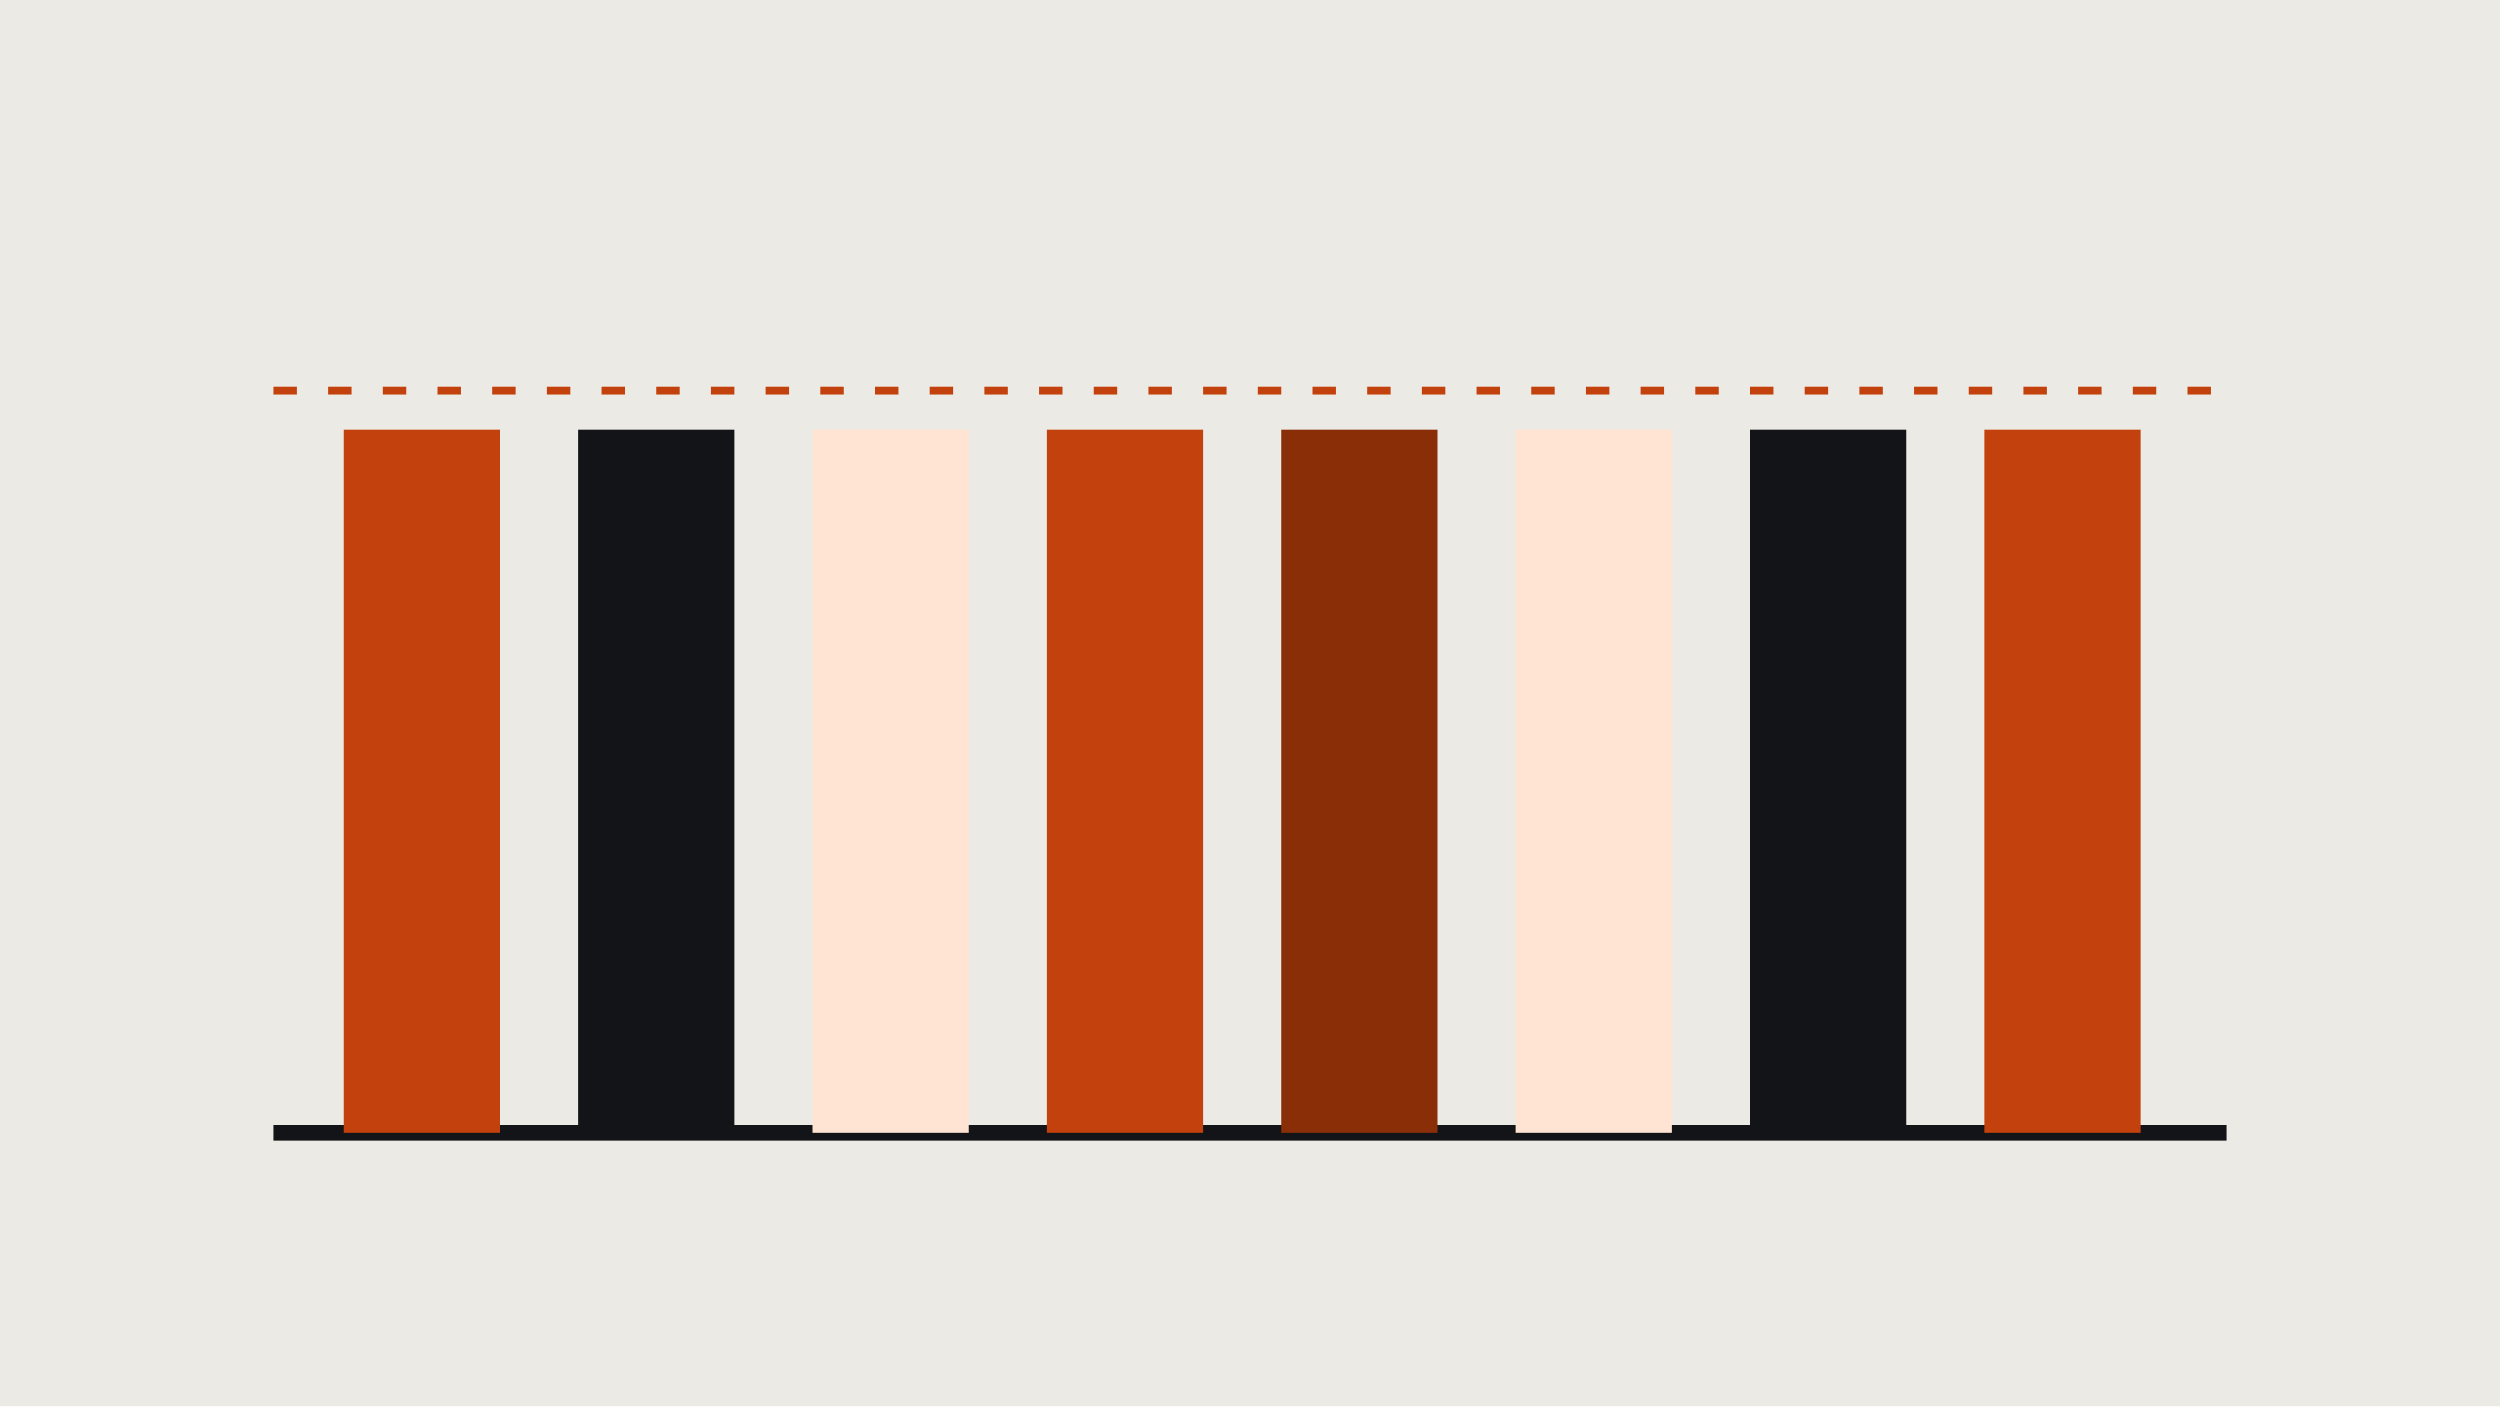
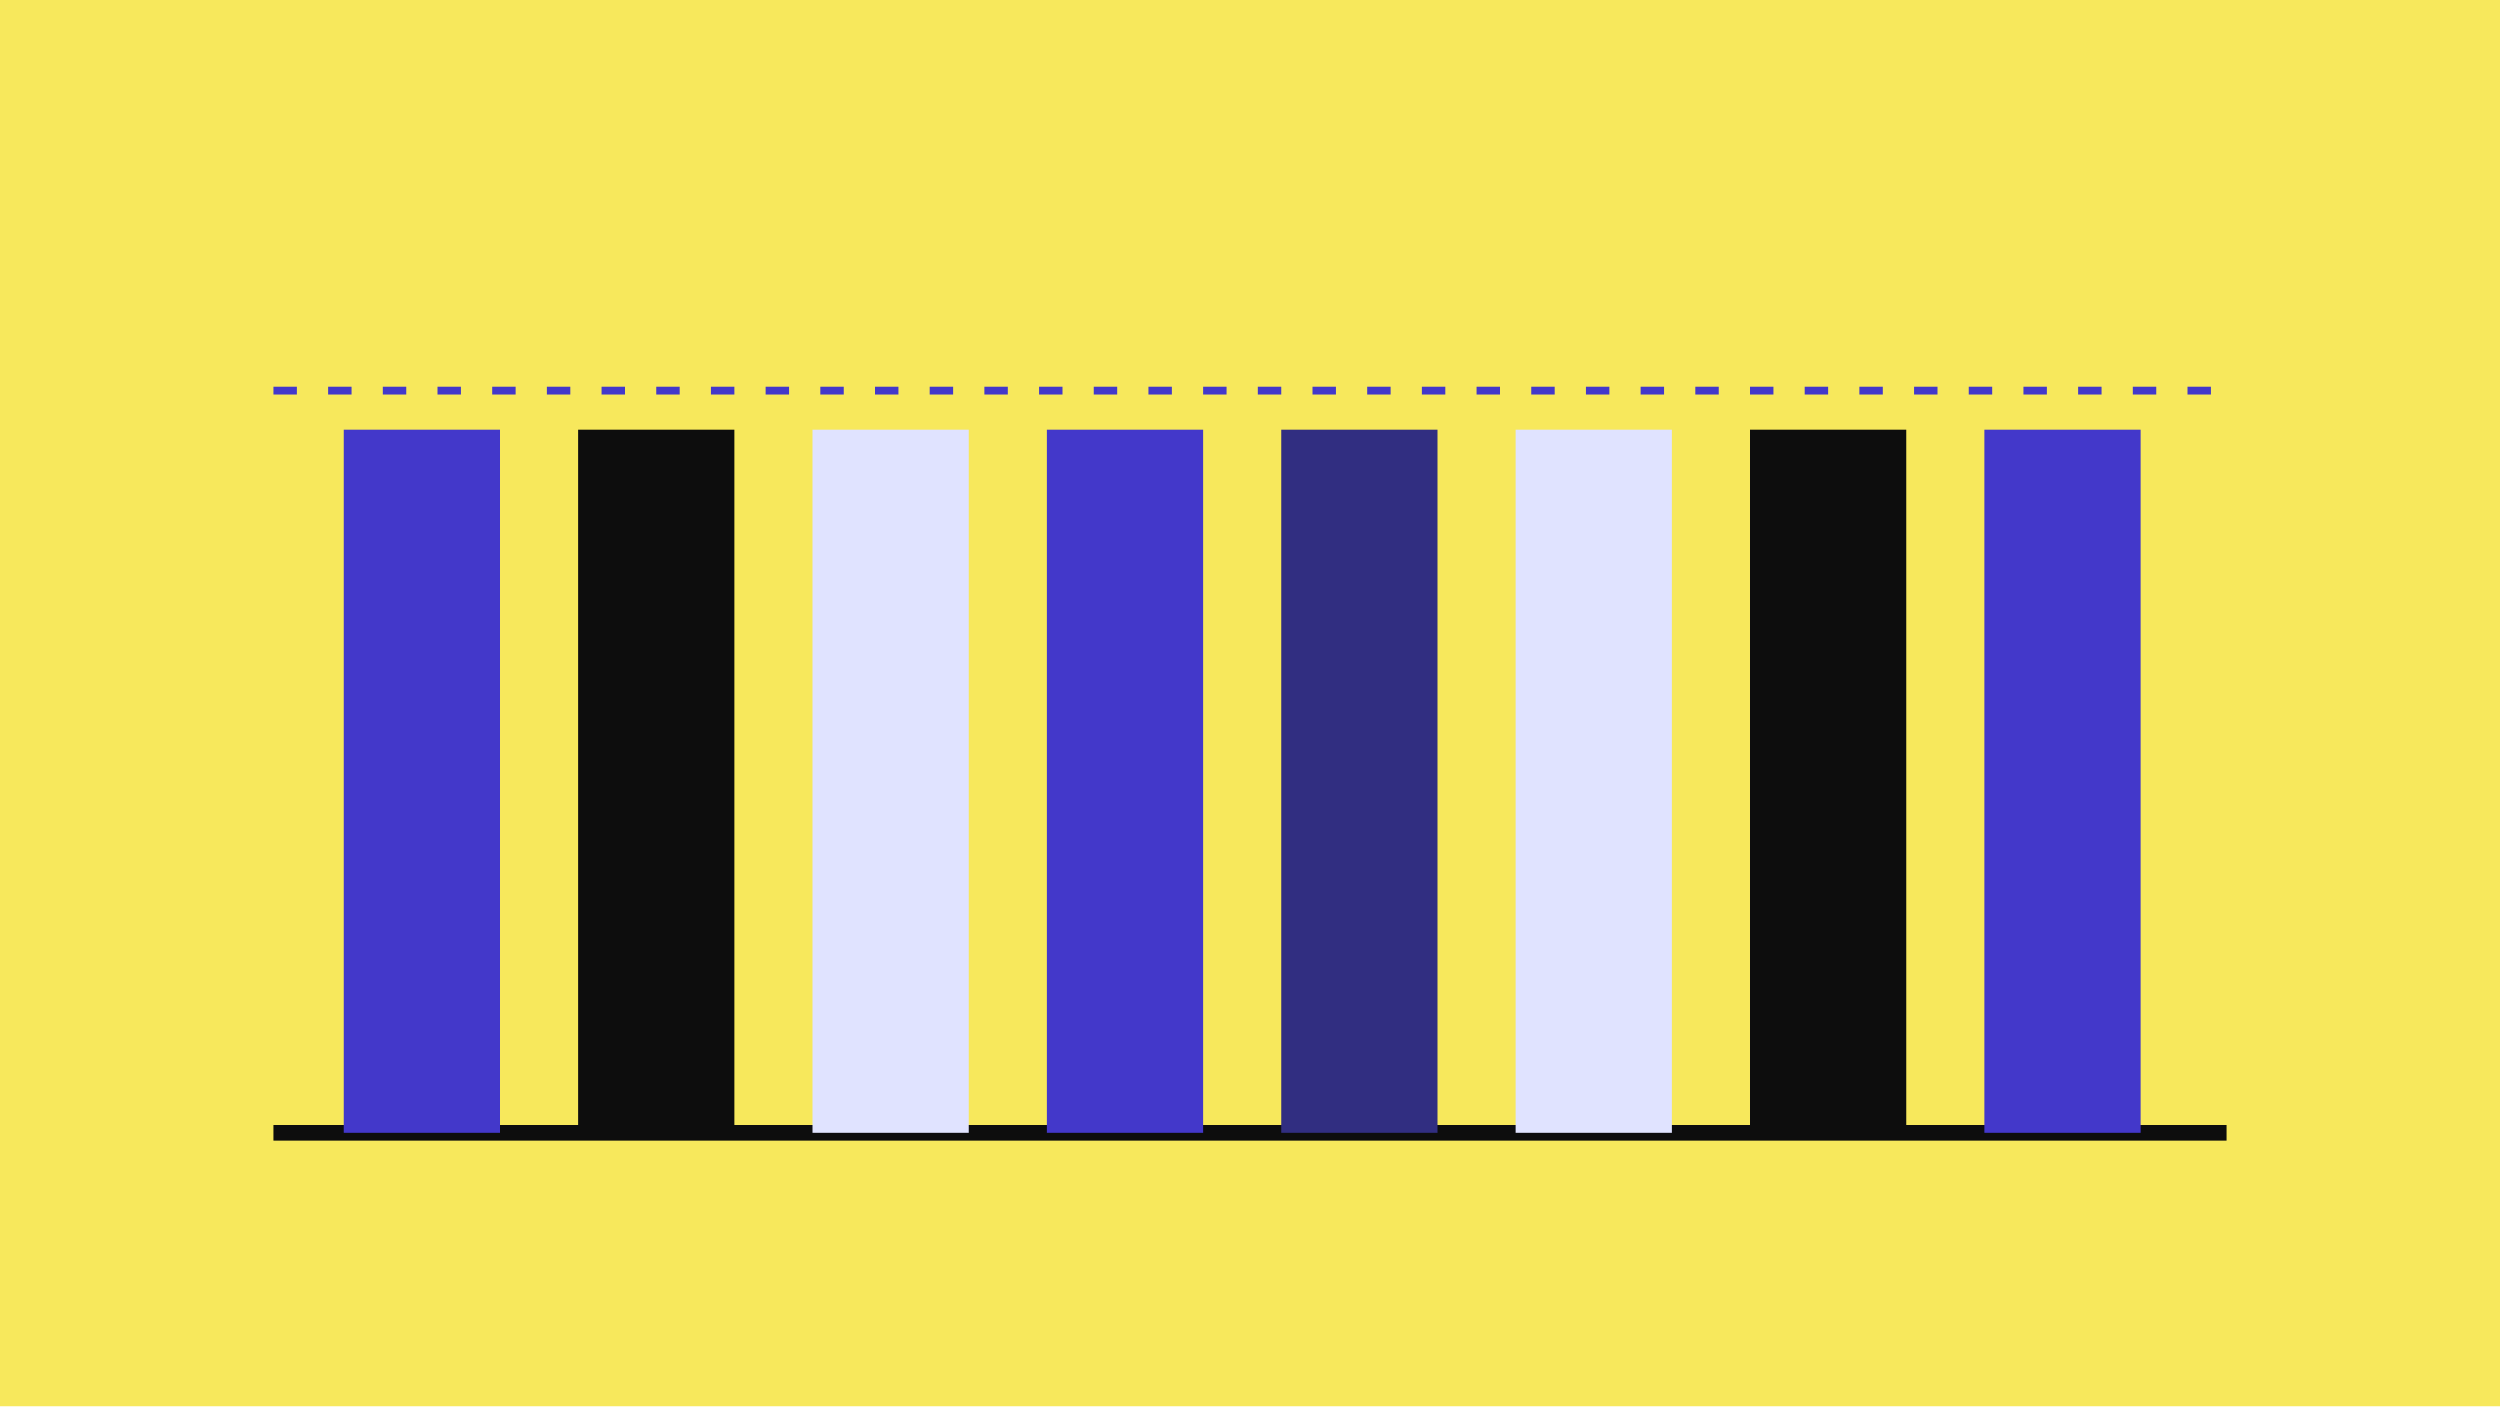
<svg xmlns="http://www.w3.org/2000/svg" viewBox="0 0 640 360" aria-hidden="true">
-   <rect width="640" height="360" fill="#ECEAE4" />
-   <line x1="70" y1="290" x2="570" y2="290" stroke="#121417" stroke-width="4" />
-   <rect x="88" y="110" width="40" height="180" fill="#C2410C" />
-   <rect x="148" y="110" width="40" height="180" fill="#121417" />
-   <rect x="208" y="110" width="40" height="180" fill="#FFE4D3" />
-   <rect x="268" y="110" width="40" height="180" fill="#C2410C" />
-   <rect x="328" y="110" width="40" height="180" fill="#8A2E08" />
-   <rect x="388" y="110" width="40" height="180" fill="#FFE4D3" />
-   <rect x="448" y="110" width="40" height="180" fill="#121417" />
-   <rect x="508" y="110" width="40" height="180" fill="#C2410C" />
-   <line x1="70" y1="100" x2="570" y2="100" stroke="#C2410C" stroke-width="2" stroke-dasharray="6 8" />
+   <rect width="640" height="360" fill="#F7E85C" />
+   <line x1="70" y1="290" x2="570" y2="290" stroke="#0D0D0D" stroke-width="4" />
+   <rect x="88" y="110" width="40" height="180" fill="#4338CA" />
+   <rect x="148" y="110" width="40" height="180" fill="#0D0D0D" />
+   <rect x="208" y="110" width="40" height="180" fill="#E0E3FF" />
+   <rect x="268" y="110" width="40" height="180" fill="#4338CA" />
+   <rect x="328" y="110" width="40" height="180" fill="#312E81" />
+   <rect x="388" y="110" width="40" height="180" fill="#E0E3FF" />
+   <rect x="448" y="110" width="40" height="180" fill="#0D0D0D" />
+   <rect x="508" y="110" width="40" height="180" fill="#4338CA" />
+   <line x1="70" y1="100" x2="570" y2="100" stroke="#4338CA" stroke-width="2" stroke-dasharray="6 8" />
</svg>
